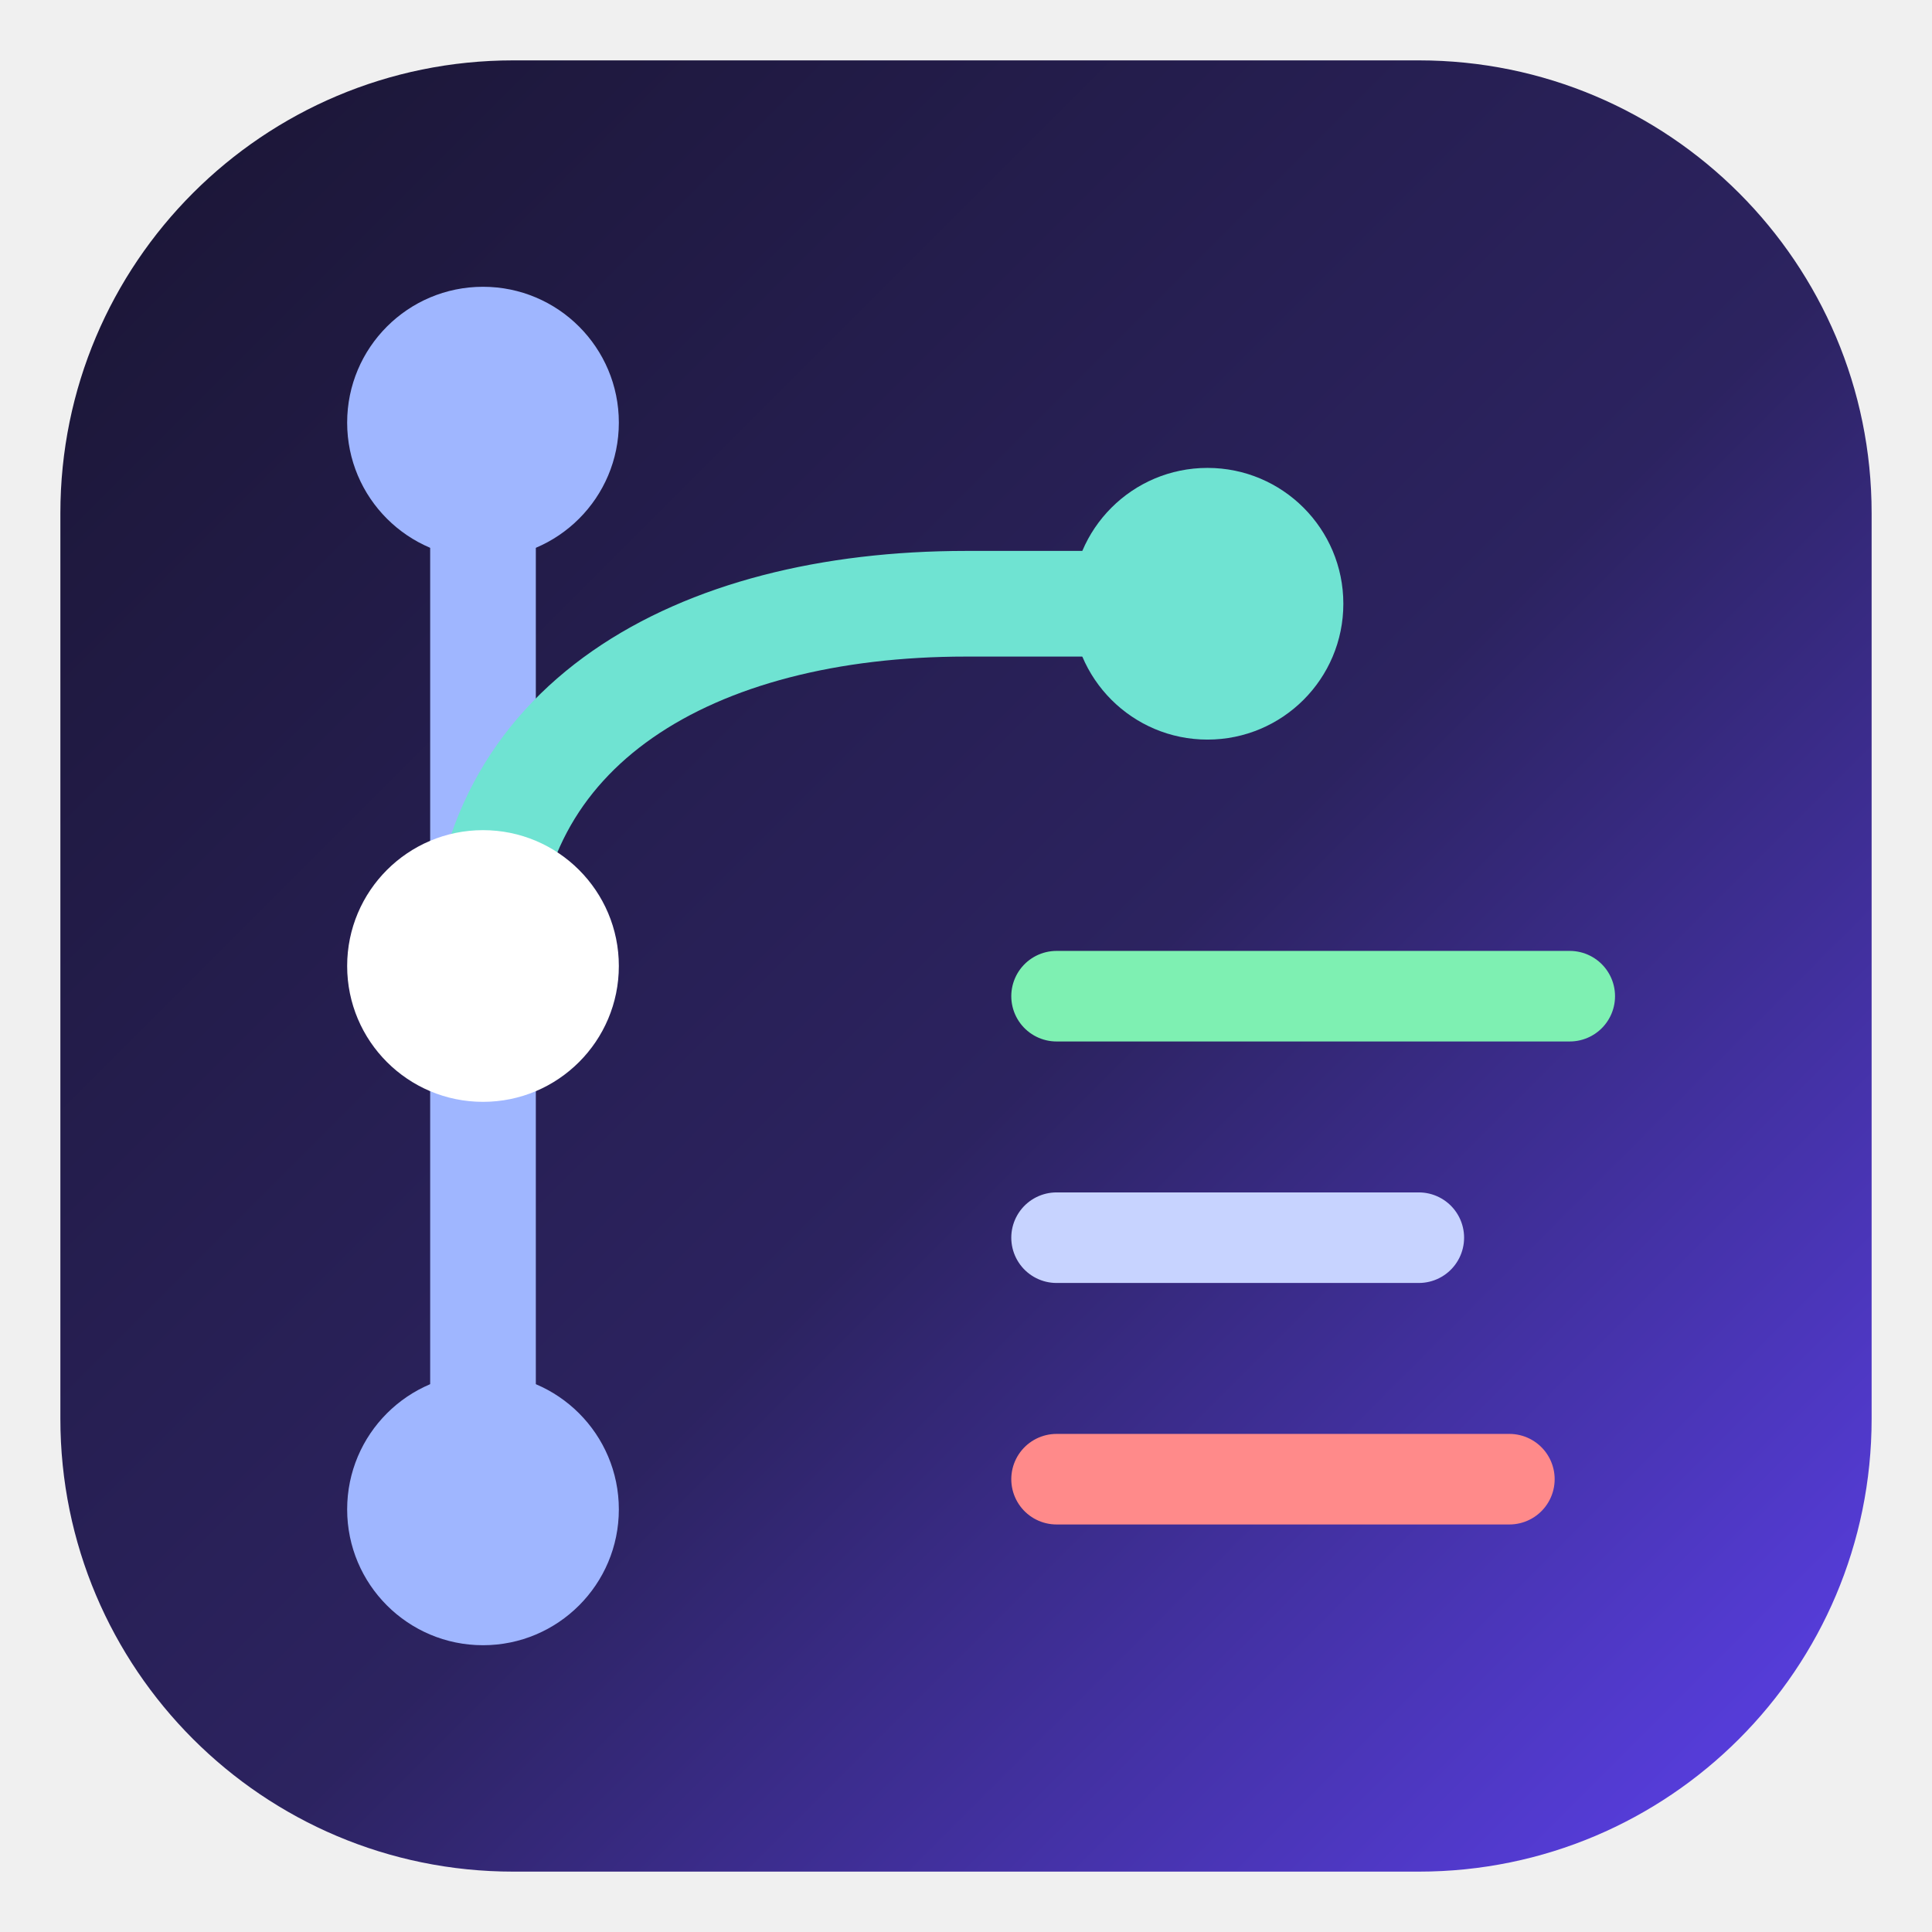
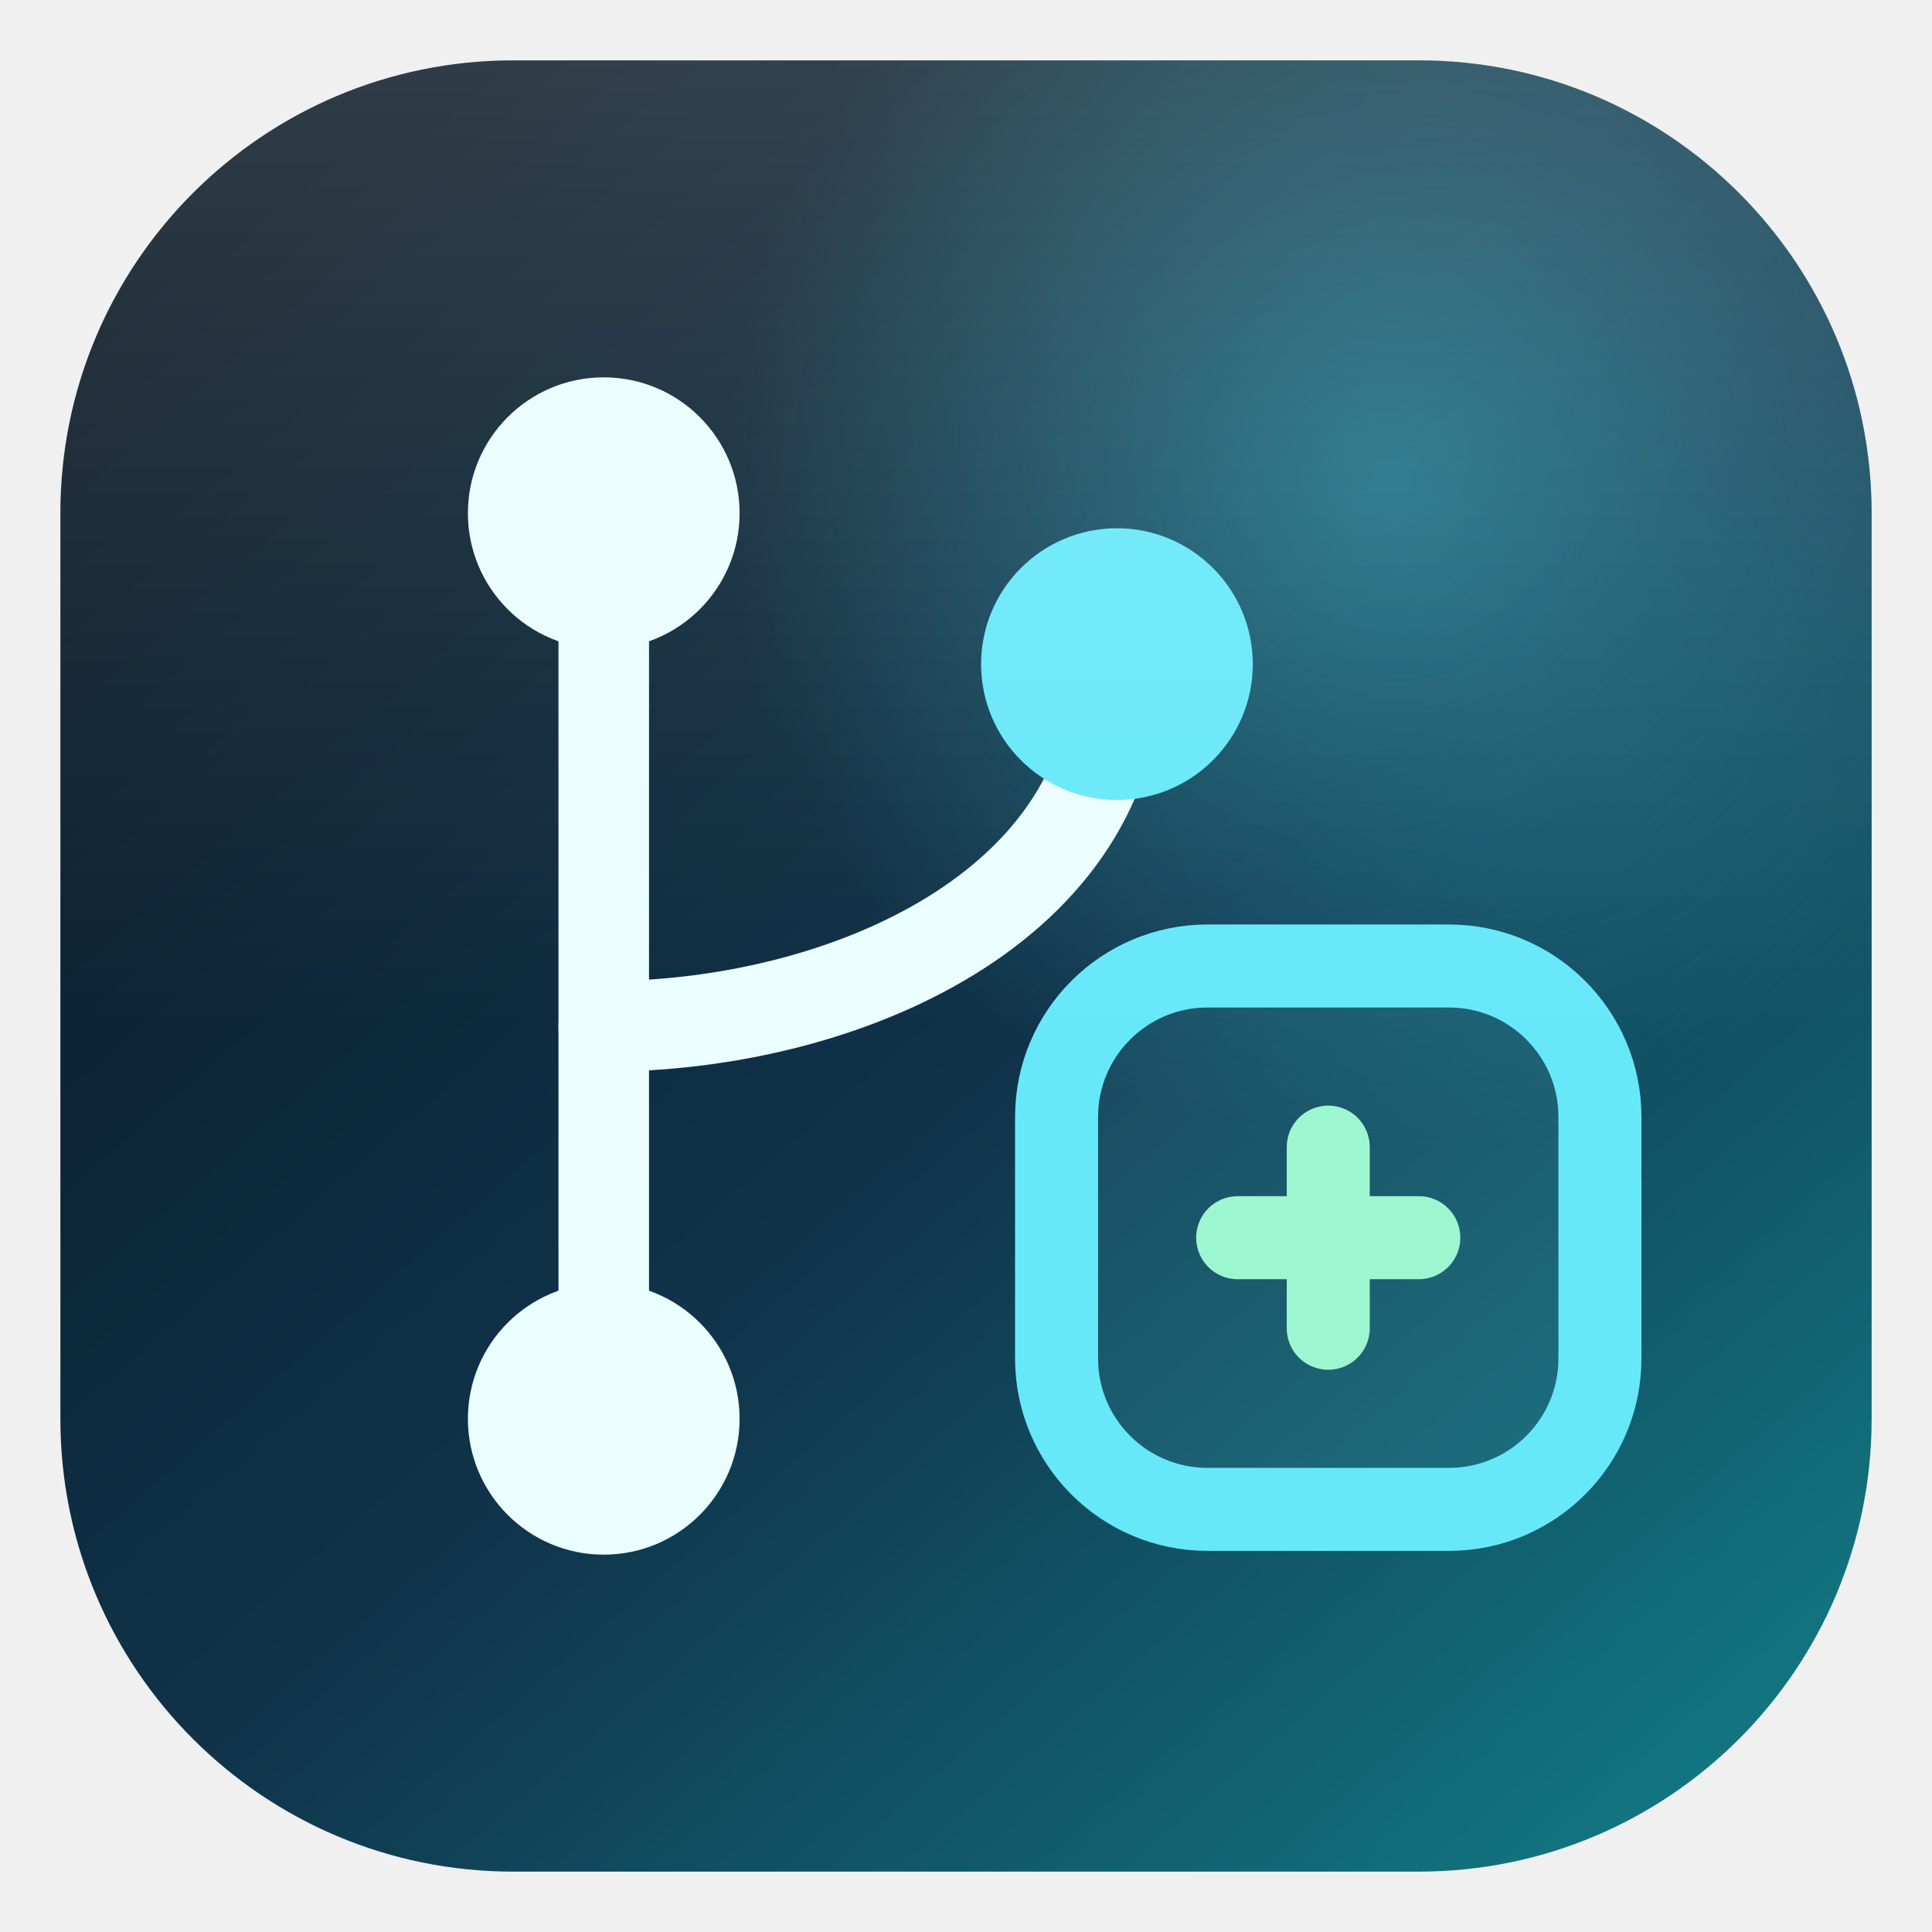
- <svg xmlns="http://www.w3.org/2000/svg" viewBox="0 0 64 64" role="img" aria-label="Better Workspaces">
+ <svg xmlns="http://www.w3.org/2000/svg" viewBox="0 0 64 64" role="img" aria-label="New Worktree">
  <defs>
-     <linearGradient id="bw-tile" x1="4" y1="4" x2="60" y2="60" gradientUnits="userSpaceOnUse">
-       <stop stop-color="#1B1636" />
-       <stop offset="0.55" stop-color="#2C2360" />
-       <stop offset="1" stop-color="#5A3FE6" />
+     <linearGradient id="bw-worktree-tile" x1="6" y1="2" x2="58" y2="62" gradientUnits="userSpaceOnUse">
+       <stop stop-color="#07131F" />
+       <stop offset="0.55" stop-color="#10344B" />
+       <stop offset="1" stop-color="#127C86" />
    </linearGradient>
+     <radialGradient id="bw-worktree-glow" cx="0.5" cy="0.5" r="0.5">
+       <stop stop-color="#35D6E8" stop-opacity="0.4" />
+       <stop offset="1" stop-color="#35D6E8" stop-opacity="0" />
+     </radialGradient>
+     <linearGradient id="bw-worktree-sheen" x1="2" y1="2" x2="2" y2="34" gradientUnits="userSpaceOnUse">
+       <stop stop-color="#FFFFFF" stop-opacity="0.16" />
+       <stop offset="1" stop-color="#FFFFFF" stop-opacity="0" />
+     </linearGradient>
+     <clipPath id="bw-worktree-clip">
+       <rect x="2" y="2" width="60" height="60" rx="15" />
+     </clipPath>
  </defs>
-   <rect x="2" y="2" width="60" height="60" rx="15" fill="url(#bw-tile)" />
-   <path d="M16 14V50" stroke="#9FB6FF" stroke-width="3.5" stroke-linecap="round" />
-   <path d="M16 32C16 24 23 20 32 20H38" stroke="#6FE3D2" stroke-width="3.5" stroke-linecap="round" fill="none" />
-   <circle cx="16" cy="14" r="4.5" fill="#9FB6FF" />
-   <circle cx="16" cy="50" r="4.5" fill="#9FB6FF" />
-   <circle cx="16" cy="32" r="4.5" fill="#FFFFFF" />
-   <circle cx="40" cy="20" r="4.5" fill="#6FE3D2" />
-   <path d="M35 33H52" stroke="#7EF0B2" stroke-width="3" stroke-linecap="round" />
-   <path d="M35 41H47" stroke="#C7D3FF" stroke-width="3" stroke-linecap="round" />
-   <path d="M35 49H50" stroke="#FF8A8A" stroke-width="3" stroke-linecap="round" />
+   <rect x="2" y="2" width="60" height="60" rx="15" fill="url(#bw-worktree-tile)" />
+   <g clip-path="url(#bw-worktree-clip)">
+     <circle cx="46" cy="16" r="22" fill="url(#bw-worktree-glow)" />
+   </g>
+   <g fill="none" stroke="#EAFDFF" stroke-width="3" stroke-linecap="round">
+     <path d="M20 17V47" />
+     <path d="M20 34C28 34 37 30 37 22" />
+   </g>
+   <circle cx="20" cy="17" r="4.5" fill="#EAFDFF" />
+   <circle cx="20" cy="47" r="4.5" fill="#EAFDFF" />
+   <circle cx="37" cy="22" r="4.5" fill="#67E8F9" />
+   <rect x="35" y="32" width="18" height="18" rx="5" fill="#67E8F9" fill-opacity="0.12" stroke="#67E8F9" stroke-width="2.75" />
+   <g stroke="#9CF7D0" stroke-width="2.75" stroke-linecap="round">
+     <path d="M44 38V44" />
+     <path d="M41 41H47" />
+   </g>
+   <rect x="2" y="2" width="60" height="60" rx="15" fill="url(#bw-worktree-sheen)" />
</svg>
